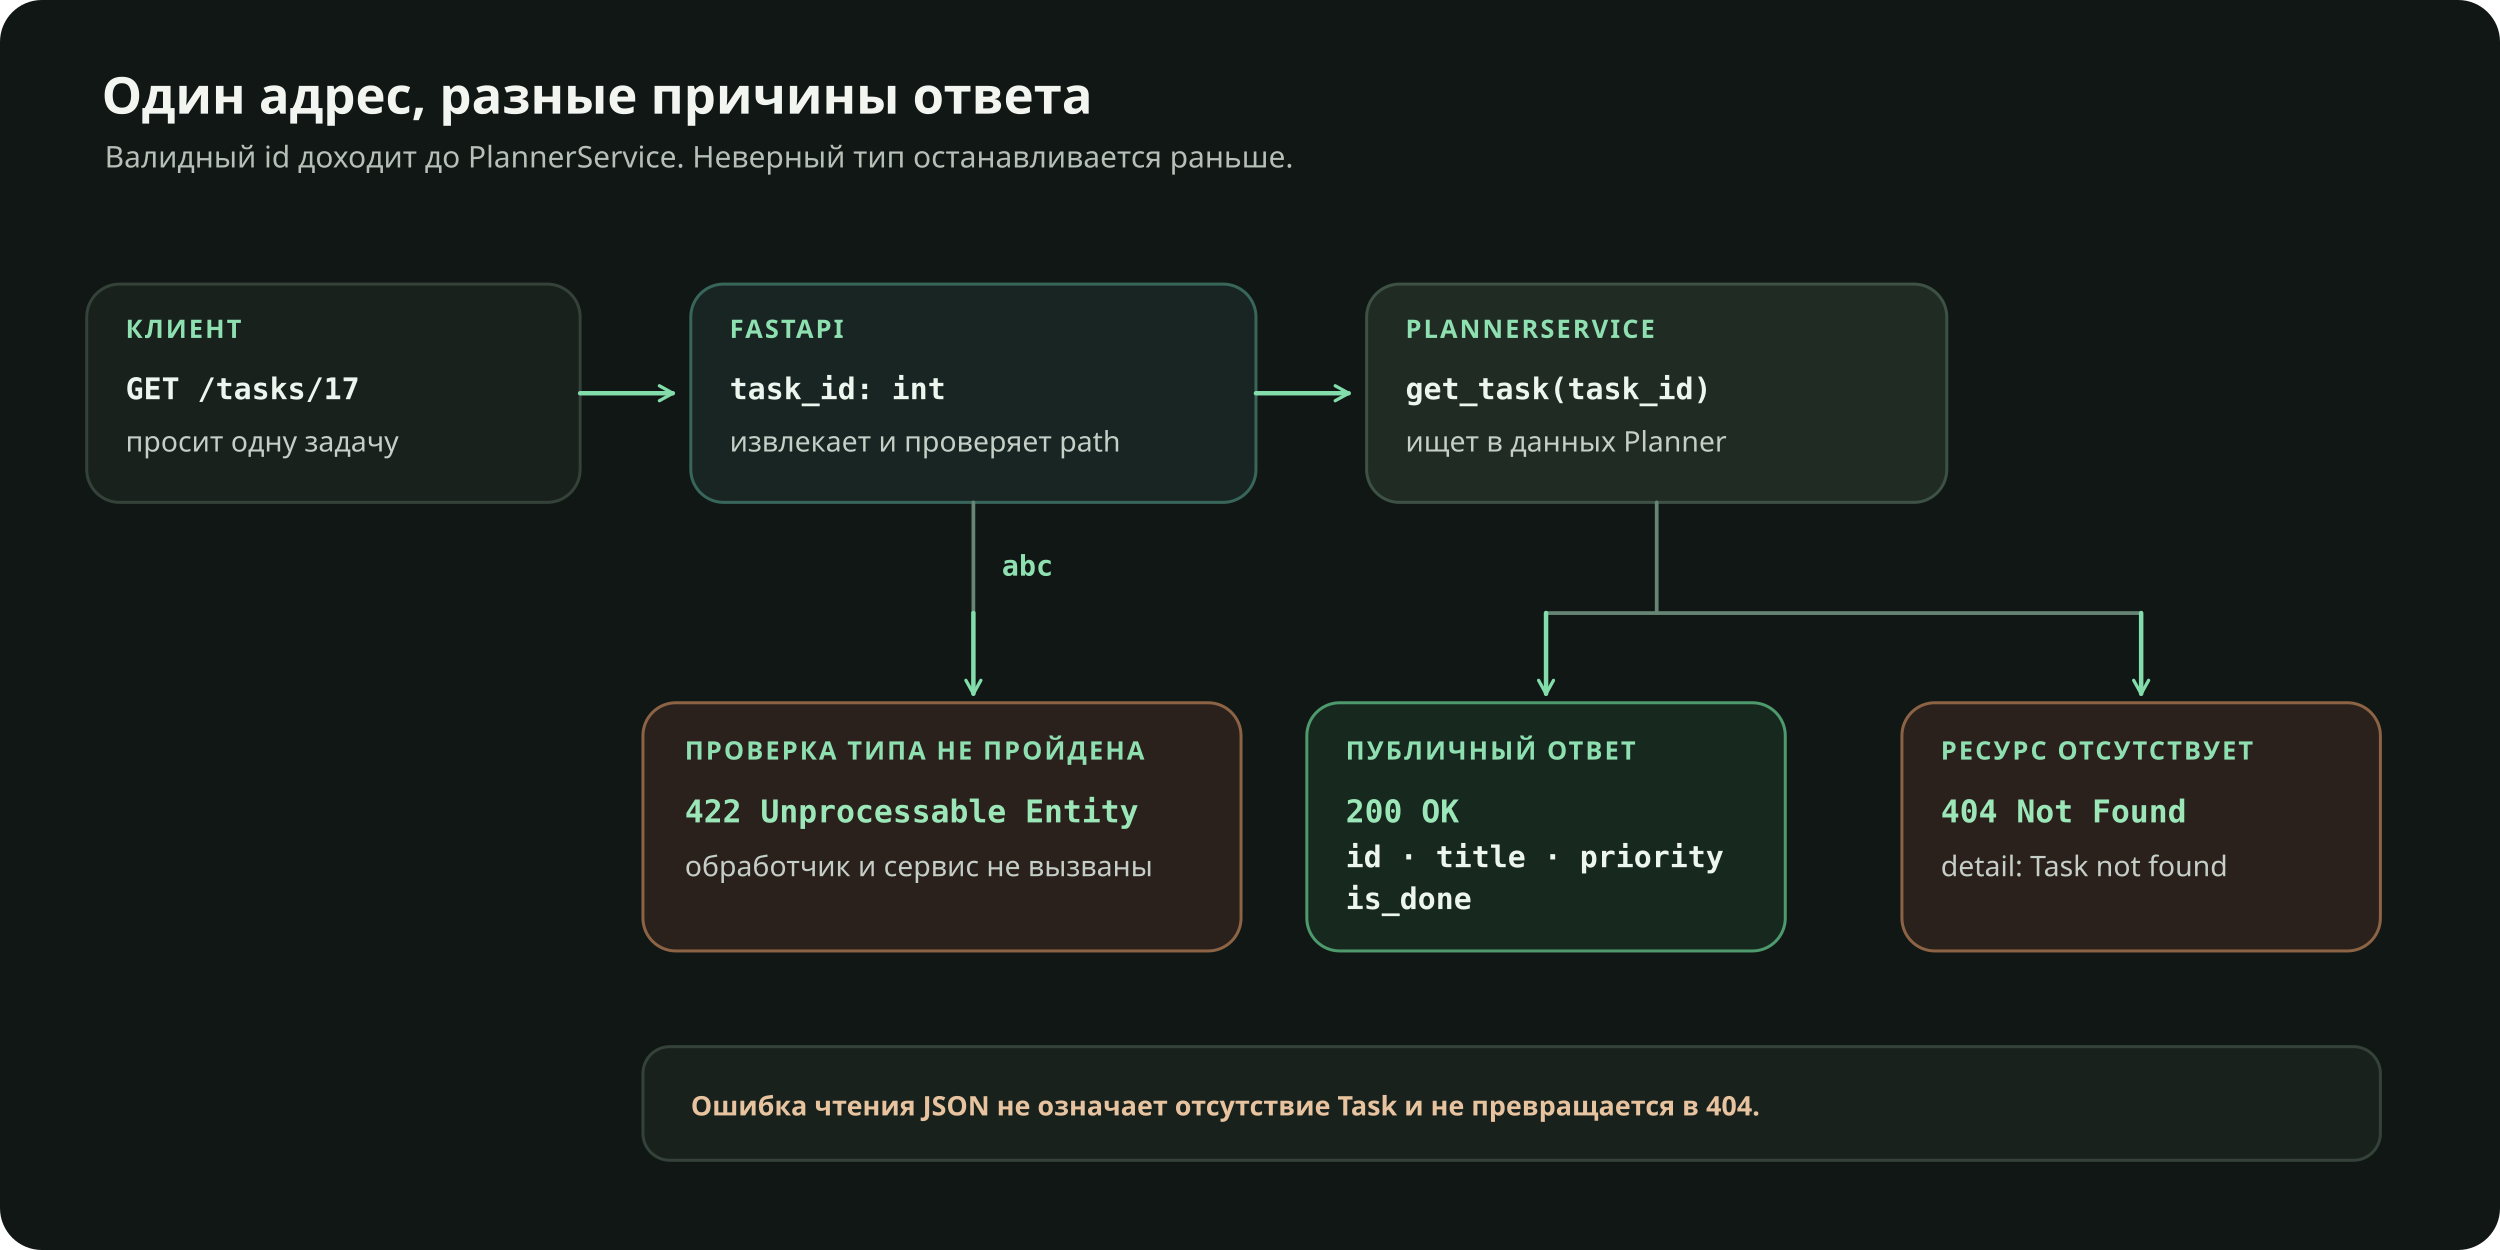
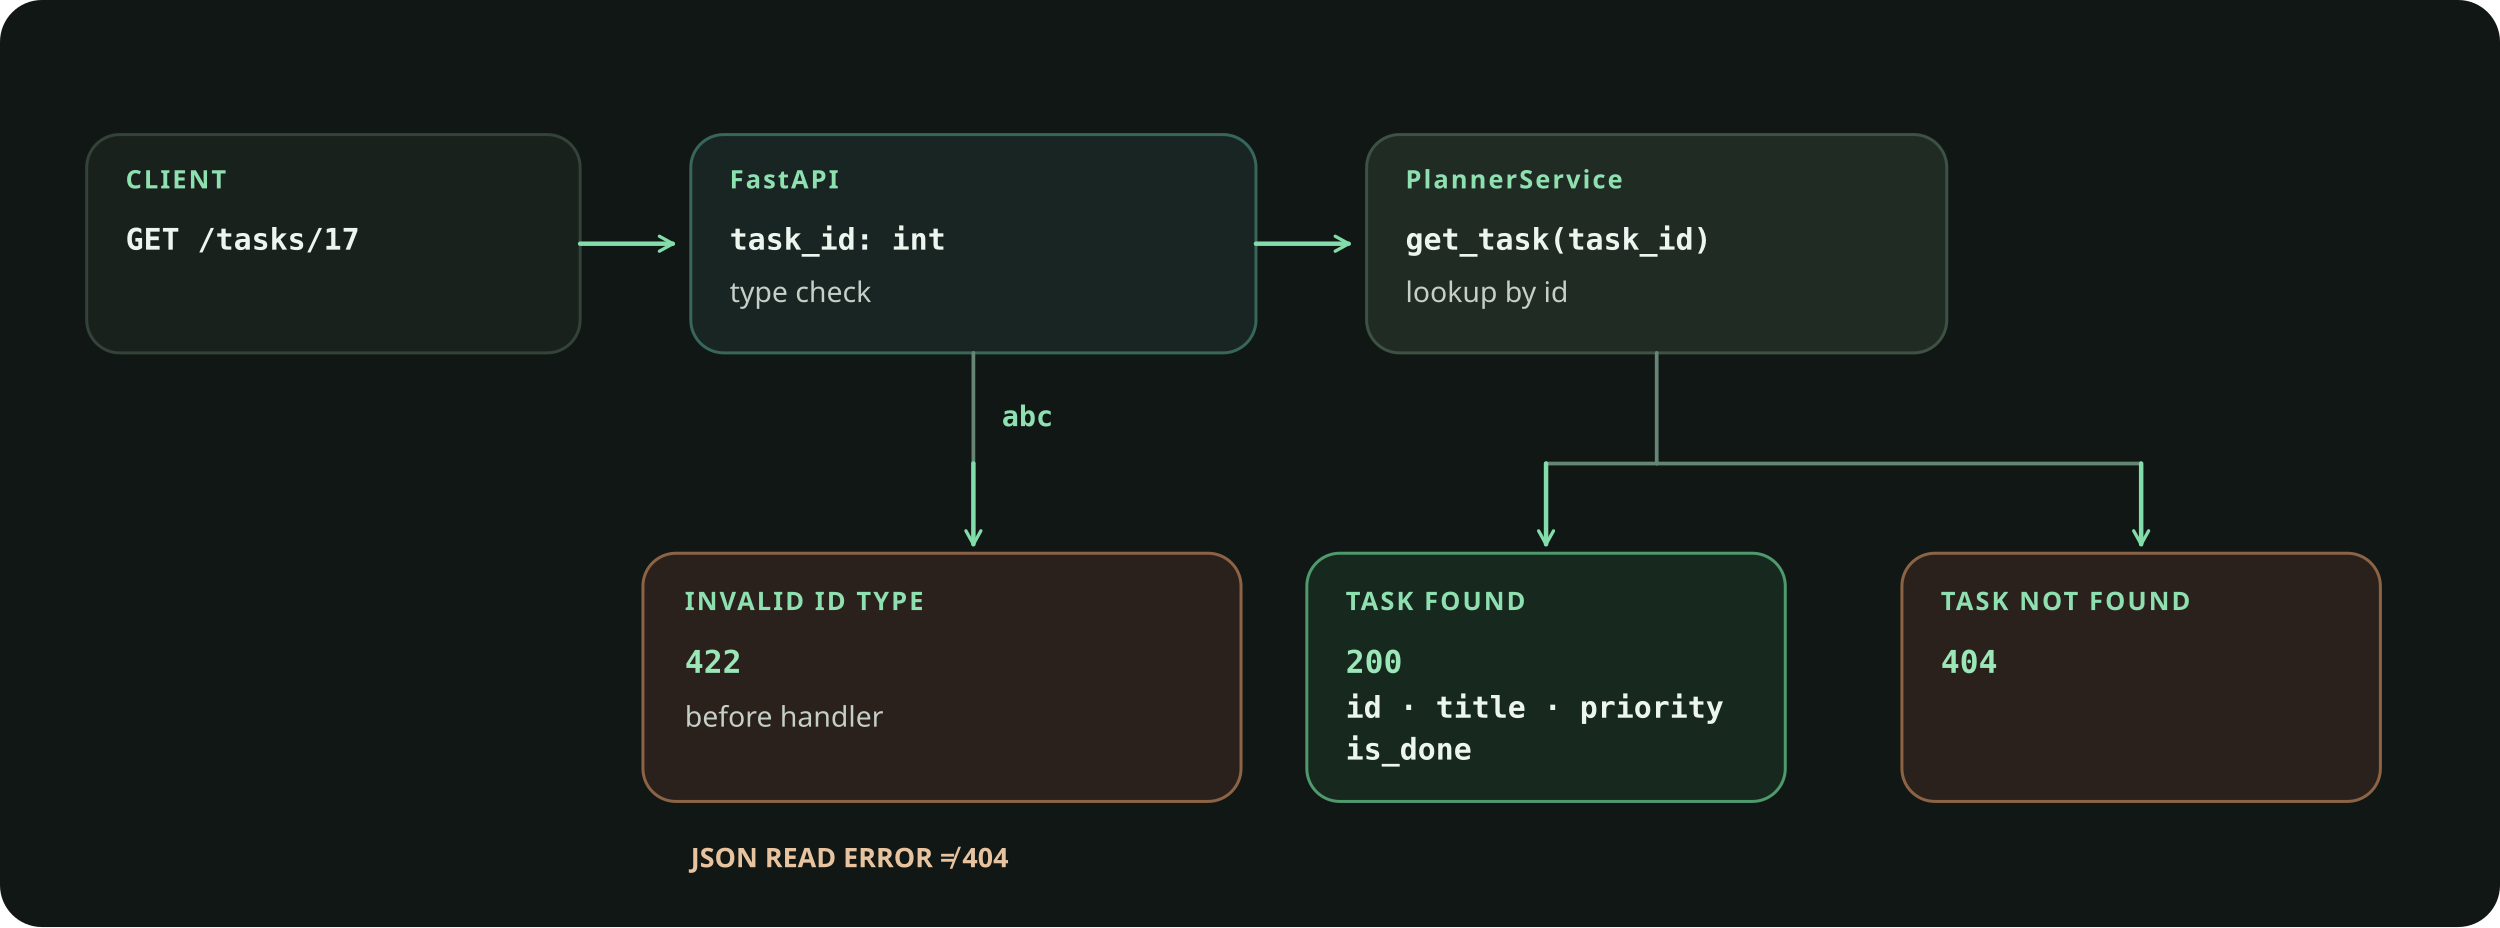
- <svg xmlns="http://www.w3.org/2000/svg" width="1672" height="836" viewBox="0 0 1672 836" fill="none">
+ <svg xmlns="http://www.w3.org/2000/svg" width="1672" height="620" viewBox="0 0 1672 620" fill="none">
  <defs>
    <marker id="arrow54" markerWidth="12" markerHeight="12" refX="10" refY="6" orient="auto" markerUnits="userSpaceOnUse">
      <path d="M1 1L10 6L1 11" stroke="#83DDAA" stroke-width="2.2" stroke-linecap="round" stroke-linejoin="round" />
    </marker>
    <style>
      .bg{fill:#101714}.panel{fill:#19211C;stroke:#344239;stroke-width:2}
      .soft{fill:#202B24;stroke:#3D5144;stroke-width:2}
      .route{fill:#182522;stroke:#38665A;stroke-width:2}
      .success{fill:#17281F;stroke:#4E9A6D;stroke-width:2}
      .error{fill:#2A211D;stroke:#8C6344;stroke-width:2}
      .line{stroke:#83DDAA;stroke-width:3;stroke-linecap:round;stroke-linejoin:round;marker-end:url(#arrow54)}
      .branch{stroke:#668575;stroke-width:2.5;stroke-linecap:round;stroke-linejoin:round}
      .title{fill:#F3F5F1;font:700 34px system-ui,sans-serif}
      .subtitle{fill:#B7C0B8;font:400 20px system-ui,sans-serif}
      .label{fill:#8FE0B1;font:700 17px system-ui,sans-serif;letter-spacing:1.4px}
      .head{fill:#F3F5F1;font:700 23px system-ui,sans-serif}
      .body{fill:#C5CEC7;font:400 19px system-ui,sans-serif}
      .mono{fill:#EDF5EF;font:600 20px ui-monospace,monospace}
      .code{fill:#8FE0B1;font:600 19px ui-monospace,monospace}
      .status{fill:#9BE7B8;font:700 21px ui-monospace,monospace}
      .warning{fill:#E7C39F;font:600 18px system-ui,sans-serif}
    </style>
  </defs>
-   <rect class="bg" width="1672" height="836" rx="28" />
-   <text class="title" x="68" y="76">Один адрес, разные причины ответа</text>
-   <text class="subtitle" x="70" y="112">Валидный id доходит до PlannerService. Неверный тип останавливается раньше.</text>
-   <rect class="panel" x="58" y="190" width="330" height="146" rx="22" />
-   <text class="label" x="84" y="226">КЛИЕНТ</text>
-   <text class="mono" x="84" y="267">GET /tasks/17</text>
-   <text class="body" x="84" y="302">просит одну задачу</text>
-   <rect class="route" x="462" y="190" width="378" height="146" rx="22" />
-   <text class="label" x="488" y="226">FASTAPI</text>
-   <text class="mono" x="488" y="267">task_id: int</text>
-   <text class="body" x="488" y="302">извлекает и проверяет path</text>
-   <rect class="soft" x="914" y="190" width="388" height="146" rx="22" />
-   <text class="label" x="940" y="226">PLANNERSERVICE</text>
-   <text class="mono" x="940" y="267">get_task(task_id)</text>
-   <text class="body" x="940" y="302">ищет в данных Planner</text>
-   <path class="line" d="M388 263H450" />
-   <path class="line" d="M840 263H902" />
-   <path class="branch" d="M651 336V410" />
-   <text class="code" x="670" y="385">abc</text>
-   <path class="line" d="M651 410V464" />
-   <rect class="error" x="430" y="470" width="400" height="166" rx="22" />
-   <text class="label" x="458" y="508">ПРОВЕРКА ТИПА НЕ ПРОЙДЕНА</text>
-   <text class="status" x="458" y="550">422 Unprocessable Entity</text>
-   <text class="body" x="458" y="586">обработчик и сервис не вызваны</text>
-   <path class="branch" d="M1108 336V410" />
-   <path class="branch" d="M1108 410H1034V464" />
-   <path class="line" d="M1034 410V464" />
-   <path class="branch" d="M1108 410H1432V464" />
-   <path class="line" d="M1432 410V464" />
-   <rect class="success" x="874" y="470" width="320" height="166" rx="22" />
-   <text class="label" x="900" y="508">ПУБЛИЧНЫЙ ОТВЕТ</text>
-   <text class="status" x="900" y="550">200 OK</text>
-   <text class="mono" x="900" y="580">id · title · priority</text>
-   <text class="mono" x="900" y="608">is_done</text>
-   <rect class="error" x="1272" y="470" width="320" height="166" rx="22" />
-   <text class="label" x="1298" y="508">РЕСУРС ОТСУТСТВУЕТ</text>
-   <text class="status" x="1298" y="550">404 Not Found</text>
-   <text class="body" x="1298" y="586">detail: Task not found</text>
-   <rect class="panel" x="430" y="700" width="1162" height="76" rx="18" />
-   <text class="warning" x="462" y="746">Ошибка чтения JSON не означает отсутствие Task и не превращается в 404.</text>
+   <rect class="bg" width="1672" height="620" rx="28" />
+   <g transform="translate(0 -100)">
+     <rect class="panel" x="58" y="190" width="330" height="146" rx="22" />
+     <text class="label" x="84" y="226">CLIENT</text>
+     <text class="mono" x="84" y="267">GET /tasks/17</text>
+     <rect class="route" x="462" y="190" width="378" height="146" rx="22" />
+     <text class="label" x="488" y="226">FastAPI</text>
+     <text class="mono" x="488" y="267">task_id: int</text>
+     <text class="body" x="488" y="302">type check</text>
+     <rect class="soft" x="914" y="190" width="388" height="146" rx="22" />
+     <text class="label" x="940" y="226">PlannerService</text>
+     <text class="mono" x="940" y="267">get_task(task_id)</text>
+     <text class="body" x="940" y="302">lookup by id</text>
+     <path class="line" d="M388 263H450" />
+     <path class="line" d="M840 263H902" />
+     <path class="branch" d="M651 336V410" />
+     <text class="code" x="670" y="385">abc</text>
+     <path class="line" d="M651 410V464" />
+     <rect class="error" x="430" y="470" width="400" height="166" rx="22" />
+     <text class="label" x="458" y="508">INVALID ID TYPE</text>
+     <text class="status" x="458" y="550">422</text>
+     <text class="body" x="458" y="586">before handler</text>
+     <path class="branch" d="M1108 336V410" />
+     <path class="branch" d="M1108 410H1034V464" />
+     <path class="line" d="M1034 410V464" />
+     <path class="branch" d="M1108 410H1432V464" />
+     <path class="line" d="M1432 410V464" />
+     <rect class="success" x="874" y="470" width="320" height="166" rx="22" />
+     <text class="label" x="900" y="508">TASK FOUND</text>
+     <text class="status" x="900" y="550">200</text>
+     <text class="mono" x="900" y="580">id · title · priority</text>
+     <text class="mono" x="900" y="608">is_done</text>
+     <rect class="error" x="1272" y="470" width="320" height="166" rx="22" />
+     <text class="label" x="1298" y="508">TASK NOT FOUND</text>
+     <text class="status" x="1298" y="550">404</text>
+     <text class="warning" x="462" y="680">JSON READ ERROR ≠ 404</text>
+   </g>
</svg>
